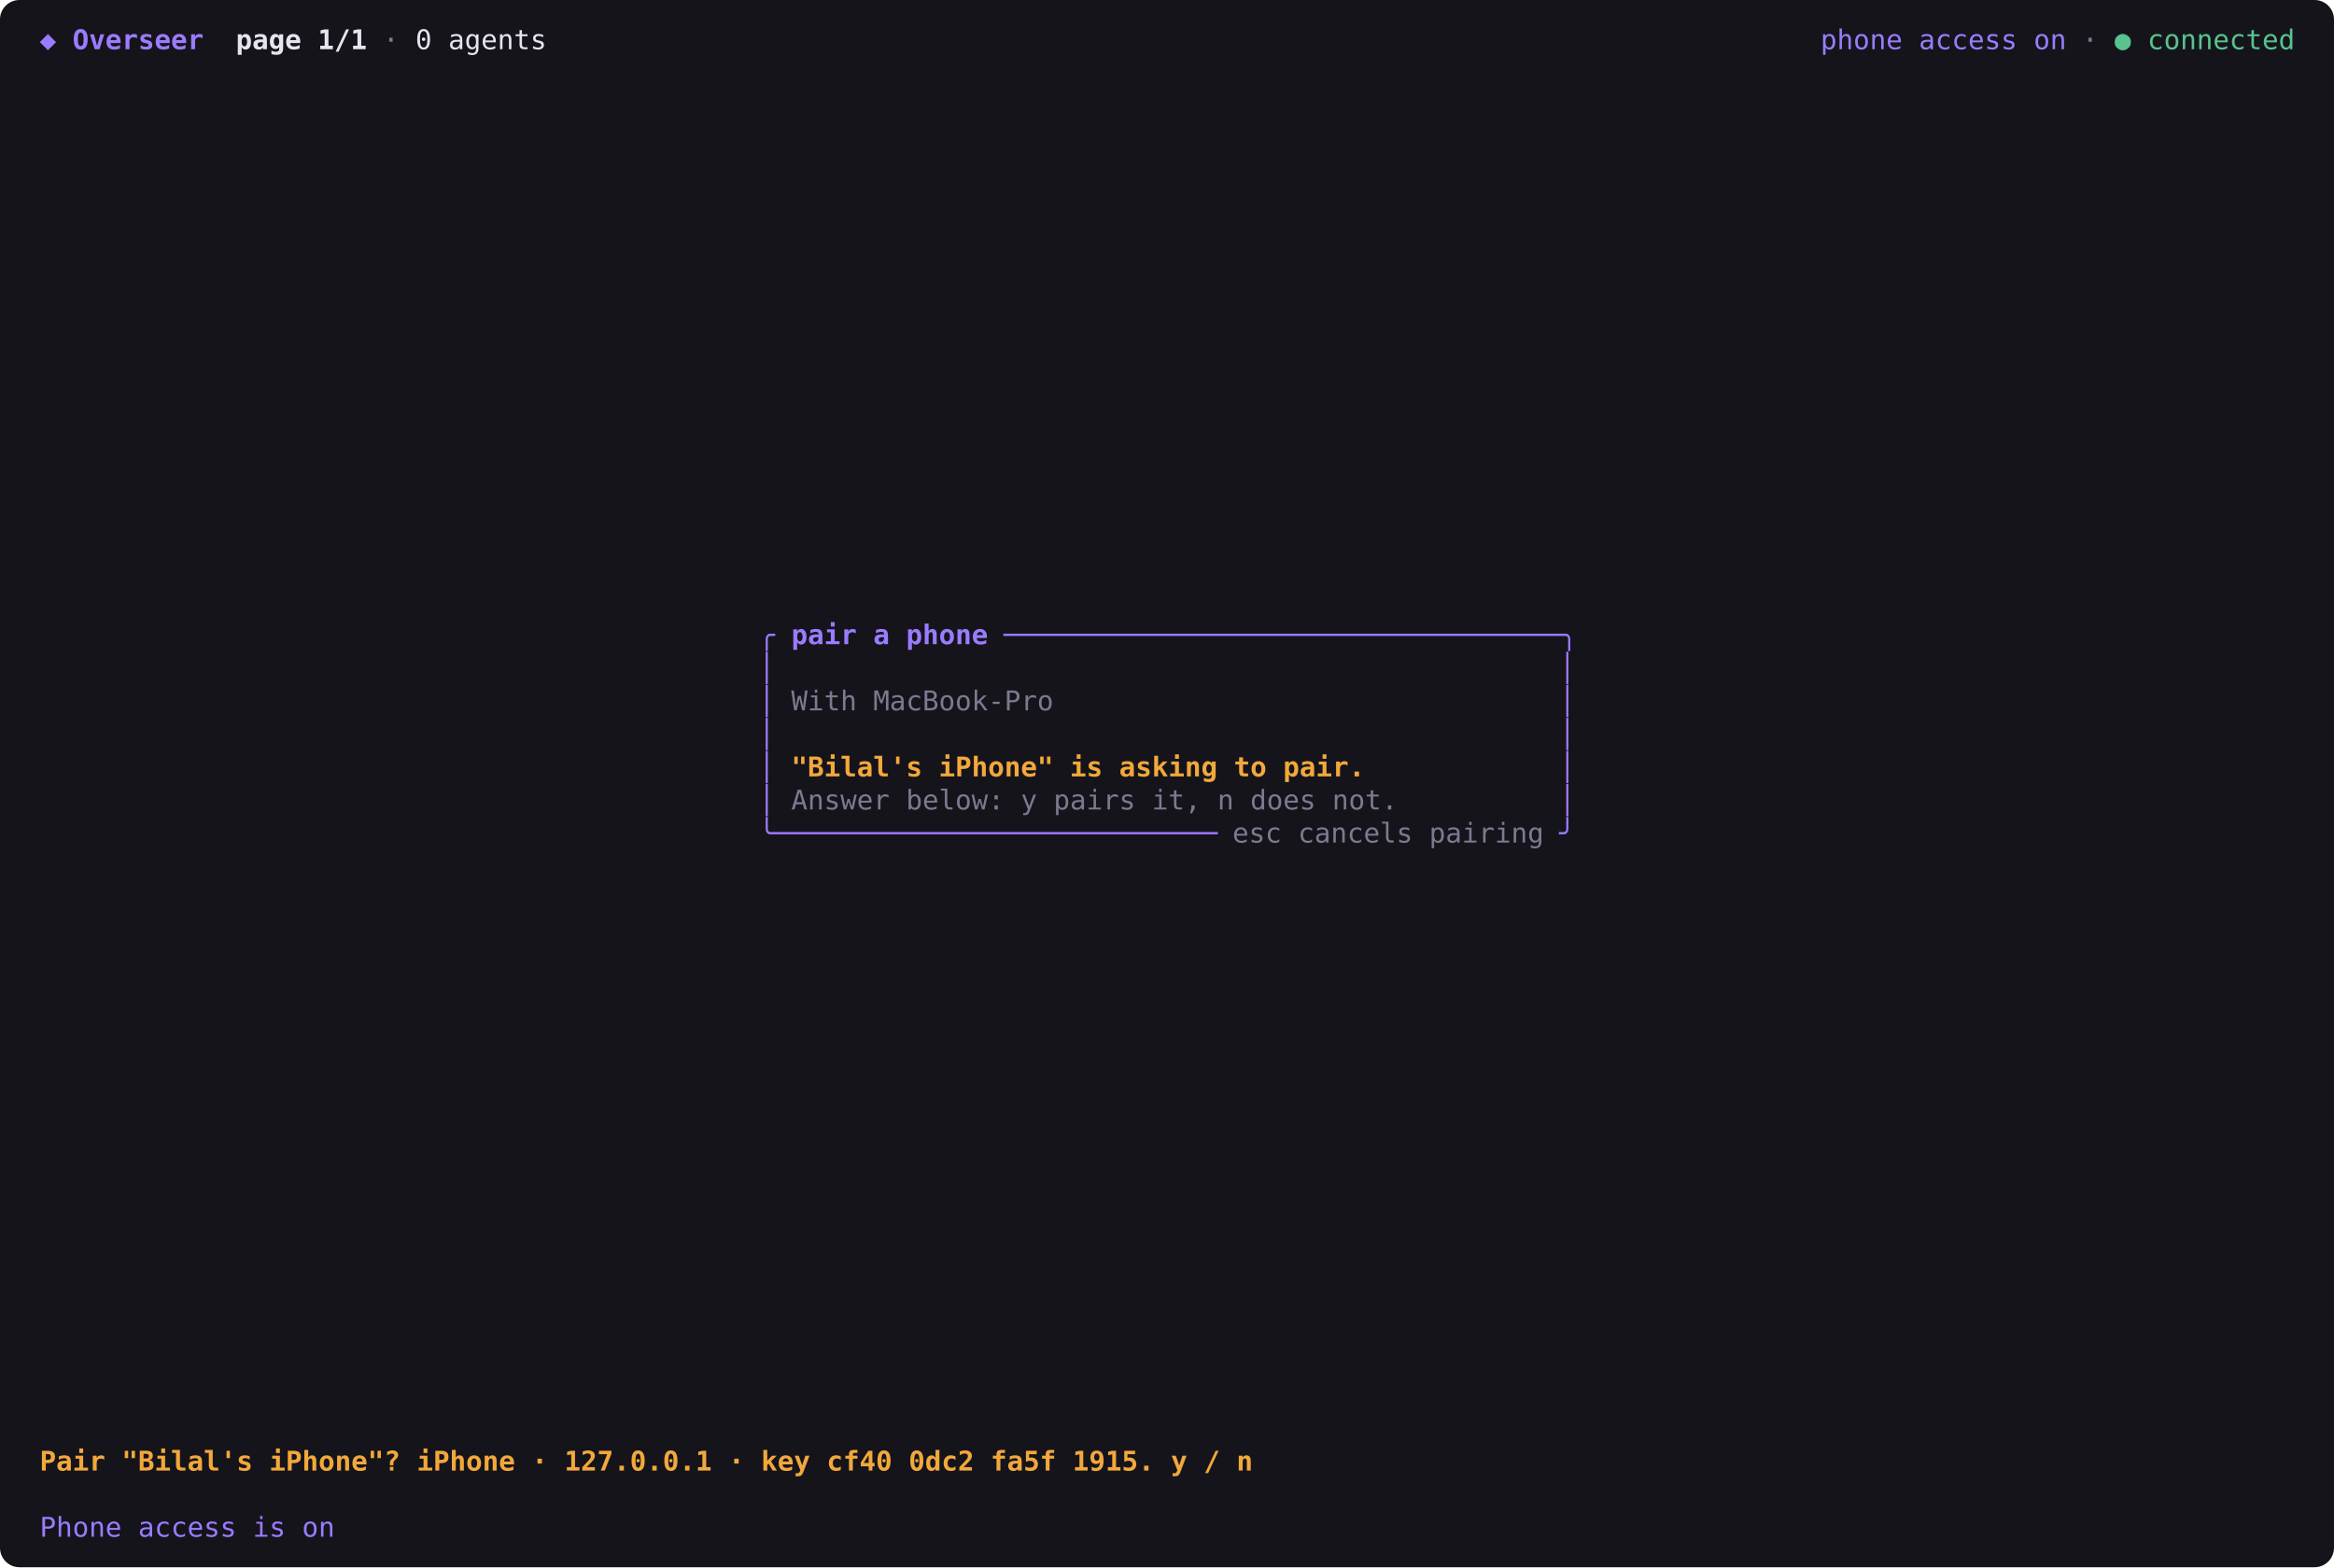
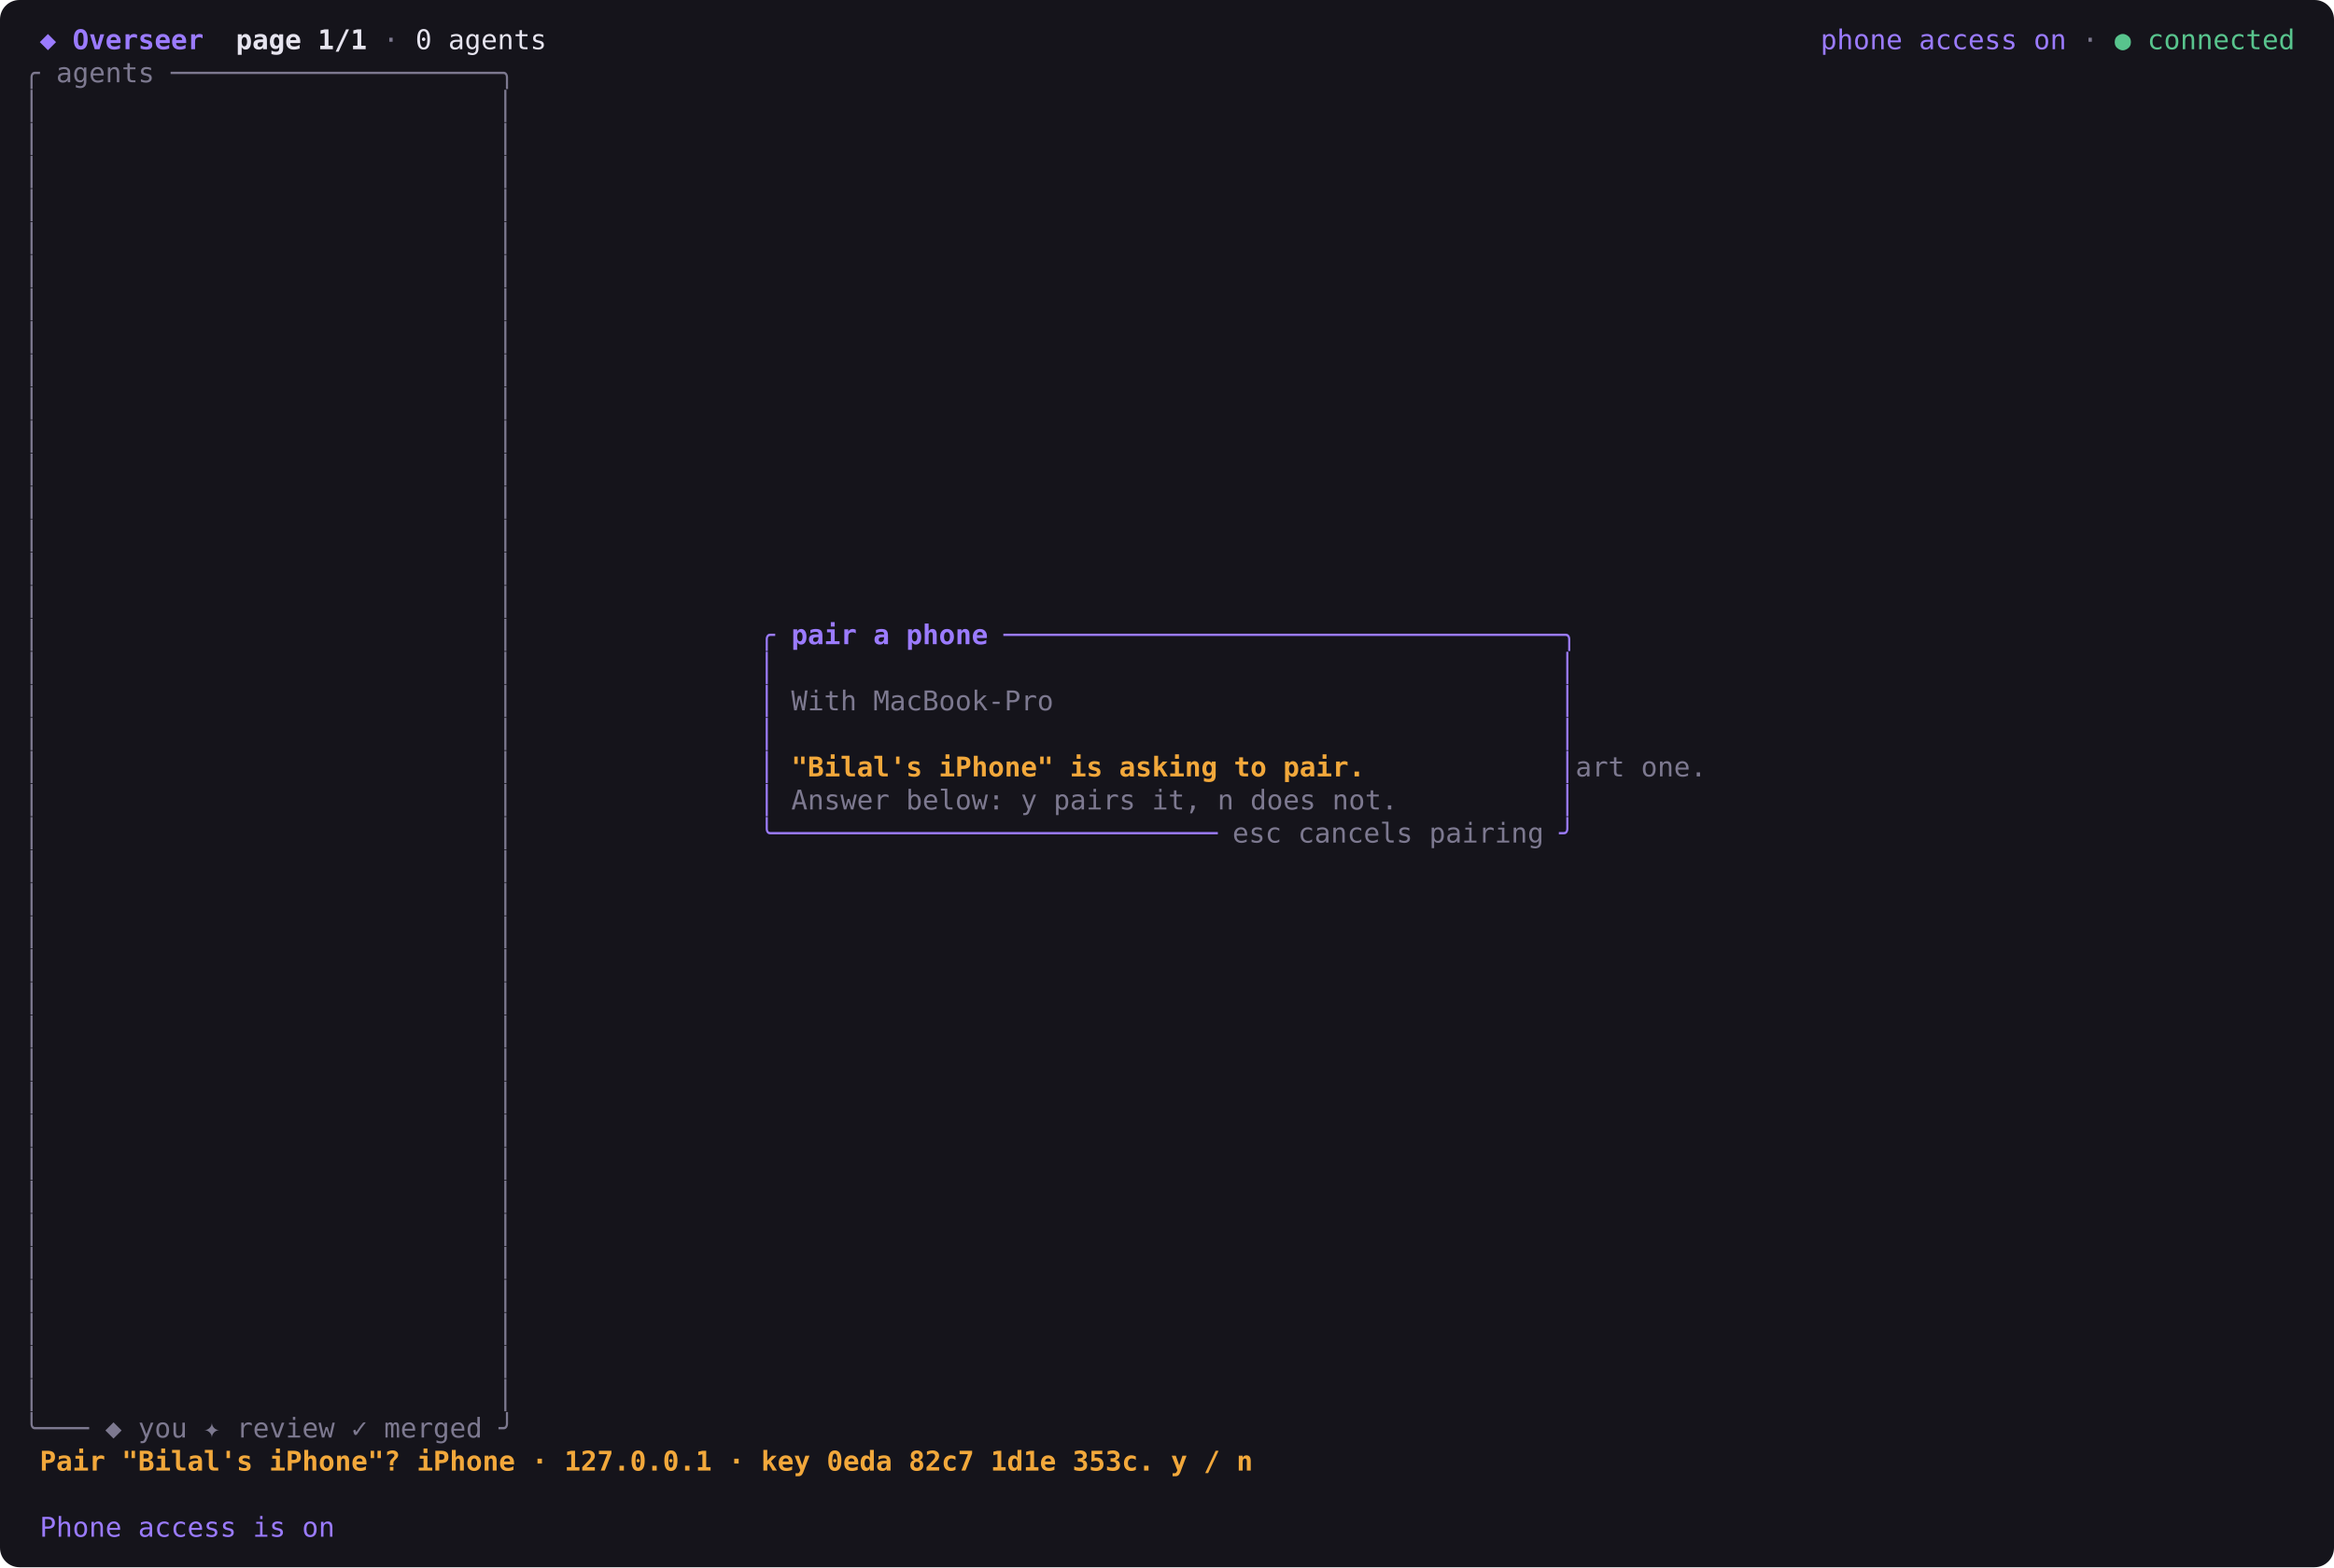
<svg xmlns="http://www.w3.org/2000/svg" width="1200" height="806" viewBox="0 0 1200 806">
  <rect width="100%" height="100%" rx="10" fill="#15141b" />
  <g font-family="ui-monospace, SFMono-Regular, Menlo, monospace" font-size="14">
    <text x="12.0" y="25.3" textLength="100.8" lengthAdjust="spacingAndGlyphs" fill="#9b7bff" font-weight="700" xml:space="preserve"> ◆ Overseer </text>
    <text x="112.8" y="25.3" textLength="84.0" lengthAdjust="spacingAndGlyphs" fill="#e6e4ef" font-weight="700" xml:space="preserve"> page 1/1 </text>
    <text x="196.8" y="25.3" textLength="16.8" lengthAdjust="spacingAndGlyphs" fill="#7d7990" xml:space="preserve">· </text>
    <text x="213.6" y="25.3" textLength="722.4" lengthAdjust="spacingAndGlyphs" fill="#e6e4ef" xml:space="preserve">0 agents                                                                              </text>
    <text x="936.0" y="25.3" textLength="126.0" lengthAdjust="spacingAndGlyphs" fill="#9b7bff" xml:space="preserve">phone access on</text>
    <text x="1062.0" y="25.3" textLength="25.2" lengthAdjust="spacingAndGlyphs" fill="#7d7990" xml:space="preserve"> · </text>
    <text x="1087.2" y="25.3" textLength="100.8" lengthAdjust="spacingAndGlyphs" fill="#58c48d" xml:space="preserve">● connected </text>
+     <text x="12.0" y="42.3" textLength="252.0" lengthAdjust="spacingAndGlyphs" fill="#7d7990" xml:space="preserve">╭ agents ────────────────────╮</text>
+     <text x="12.0" y="59.3" textLength="8.4" lengthAdjust="spacingAndGlyphs" fill="#7d7990" xml:space="preserve">│</text>
+     <text x="255.6" y="59.3" textLength="8.4" lengthAdjust="spacingAndGlyphs" fill="#7d7990" xml:space="preserve">│</text>
+     <text x="12.0" y="76.3" textLength="8.4" lengthAdjust="spacingAndGlyphs" fill="#7d7990" xml:space="preserve">│</text>
+     <text x="255.6" y="76.3" textLength="8.4" lengthAdjust="spacingAndGlyphs" fill="#7d7990" xml:space="preserve">│</text>
+     <text x="12.0" y="93.3" textLength="8.4" lengthAdjust="spacingAndGlyphs" fill="#7d7990" xml:space="preserve">│</text>
+     <text x="255.6" y="93.3" textLength="8.4" lengthAdjust="spacingAndGlyphs" fill="#7d7990" xml:space="preserve">│</text>
+     <text x="12.0" y="110.3" textLength="8.4" lengthAdjust="spacingAndGlyphs" fill="#7d7990" xml:space="preserve">│</text>
+     <text x="255.6" y="110.3" textLength="8.4" lengthAdjust="spacingAndGlyphs" fill="#7d7990" xml:space="preserve">│</text>
+     <text x="12.0" y="127.3" textLength="8.4" lengthAdjust="spacingAndGlyphs" fill="#7d7990" xml:space="preserve">│</text>
+     <text x="255.6" y="127.3" textLength="8.4" lengthAdjust="spacingAndGlyphs" fill="#7d7990" xml:space="preserve">│</text>
+     <text x="12.0" y="144.3" textLength="8.4" lengthAdjust="spacingAndGlyphs" fill="#7d7990" xml:space="preserve">│</text>
+     <text x="255.6" y="144.3" textLength="8.4" lengthAdjust="spacingAndGlyphs" fill="#7d7990" xml:space="preserve">│</text>
+     <text x="12.0" y="161.3" textLength="8.4" lengthAdjust="spacingAndGlyphs" fill="#7d7990" xml:space="preserve">│</text>
+     <text x="255.6" y="161.3" textLength="8.4" lengthAdjust="spacingAndGlyphs" fill="#7d7990" xml:space="preserve">│</text>
+     <text x="12.0" y="178.3" textLength="8.4" lengthAdjust="spacingAndGlyphs" fill="#7d7990" xml:space="preserve">│</text>
+     <text x="255.6" y="178.3" textLength="8.4" lengthAdjust="spacingAndGlyphs" fill="#7d7990" xml:space="preserve">│</text>
+     <text x="12.0" y="195.3" textLength="8.4" lengthAdjust="spacingAndGlyphs" fill="#7d7990" xml:space="preserve">│</text>
+     <text x="255.6" y="195.3" textLength="8.4" lengthAdjust="spacingAndGlyphs" fill="#7d7990" xml:space="preserve">│</text>
+     <text x="12.0" y="212.3" textLength="8.4" lengthAdjust="spacingAndGlyphs" fill="#7d7990" xml:space="preserve">│</text>
+     <text x="255.6" y="212.3" textLength="8.4" lengthAdjust="spacingAndGlyphs" fill="#7d7990" xml:space="preserve">│</text>
+     <text x="12.0" y="229.3" textLength="8.4" lengthAdjust="spacingAndGlyphs" fill="#7d7990" xml:space="preserve">│</text>
+     <text x="255.6" y="229.3" textLength="8.4" lengthAdjust="spacingAndGlyphs" fill="#7d7990" xml:space="preserve">│</text>
+     <text x="12.0" y="246.3" textLength="8.4" lengthAdjust="spacingAndGlyphs" fill="#7d7990" xml:space="preserve">│</text>
+     <text x="255.6" y="246.3" textLength="8.4" lengthAdjust="spacingAndGlyphs" fill="#7d7990" xml:space="preserve">│</text>
+     <text x="12.0" y="263.3" textLength="8.4" lengthAdjust="spacingAndGlyphs" fill="#7d7990" xml:space="preserve">│</text>
+     <text x="255.6" y="263.3" textLength="8.4" lengthAdjust="spacingAndGlyphs" fill="#7d7990" xml:space="preserve">│</text>
+     <text x="12.0" y="280.3" textLength="8.4" lengthAdjust="spacingAndGlyphs" fill="#7d7990" xml:space="preserve">│</text>
+     <text x="255.6" y="280.3" textLength="8.4" lengthAdjust="spacingAndGlyphs" fill="#7d7990" xml:space="preserve">│</text>
+     <text x="12.0" y="297.3" textLength="8.4" lengthAdjust="spacingAndGlyphs" fill="#7d7990" xml:space="preserve">│</text>
+     <text x="255.6" y="297.3" textLength="8.4" lengthAdjust="spacingAndGlyphs" fill="#7d7990" xml:space="preserve">│</text>
+     <text x="12.0" y="314.3" textLength="8.4" lengthAdjust="spacingAndGlyphs" fill="#7d7990" xml:space="preserve">│</text>
+     <text x="255.6" y="314.3" textLength="8.4" lengthAdjust="spacingAndGlyphs" fill="#7d7990" xml:space="preserve">│</text>
+     <text x="12.0" y="331.3" textLength="8.4" lengthAdjust="spacingAndGlyphs" fill="#7d7990" xml:space="preserve">│</text>
+     <text x="255.6" y="331.3" textLength="8.4" lengthAdjust="spacingAndGlyphs" fill="#7d7990" xml:space="preserve">│</text>
    <text x="390.0" y="331.3" textLength="8.4" lengthAdjust="spacingAndGlyphs" fill="#9b7bff" xml:space="preserve">╭</text>
    <text x="398.4" y="331.3" textLength="117.6" lengthAdjust="spacingAndGlyphs" fill="#9b7bff" font-weight="700" xml:space="preserve"> pair a phone </text>
    <text x="516.0" y="331.3" textLength="294.0" lengthAdjust="spacingAndGlyphs" fill="#9b7bff" xml:space="preserve">──────────────────────────────────╮</text>
+     <text x="12.0" y="348.3" textLength="8.4" lengthAdjust="spacingAndGlyphs" fill="#7d7990" xml:space="preserve">│</text>
+     <text x="255.6" y="348.3" textLength="8.4" lengthAdjust="spacingAndGlyphs" fill="#7d7990" xml:space="preserve">│</text>
    <text x="390.0" y="348.3" textLength="8.4" lengthAdjust="spacingAndGlyphs" fill="#9b7bff" xml:space="preserve">│</text>
    <text x="801.6" y="348.3" textLength="8.4" lengthAdjust="spacingAndGlyphs" fill="#9b7bff" xml:space="preserve">│</text>
+     <text x="12.0" y="365.3" textLength="8.4" lengthAdjust="spacingAndGlyphs" fill="#7d7990" xml:space="preserve">│</text>
+     <text x="255.6" y="365.3" textLength="8.4" lengthAdjust="spacingAndGlyphs" fill="#7d7990" xml:space="preserve">│</text>
    <text x="390.0" y="365.3" textLength="8.4" lengthAdjust="spacingAndGlyphs" fill="#9b7bff" xml:space="preserve">│</text>
    <text x="406.8" y="365.3" textLength="134.4" lengthAdjust="spacingAndGlyphs" fill="#7d7990" xml:space="preserve">With MacBook-Pro</text>
    <text x="801.6" y="365.3" textLength="8.4" lengthAdjust="spacingAndGlyphs" fill="#9b7bff" xml:space="preserve">│</text>
+     <text x="12.0" y="382.3" textLength="8.4" lengthAdjust="spacingAndGlyphs" fill="#7d7990" xml:space="preserve">│</text>
+     <text x="255.6" y="382.3" textLength="8.4" lengthAdjust="spacingAndGlyphs" fill="#7d7990" xml:space="preserve">│</text>
    <text x="390.0" y="382.3" textLength="8.4" lengthAdjust="spacingAndGlyphs" fill="#9b7bff" xml:space="preserve">│</text>
    <text x="801.6" y="382.3" textLength="8.4" lengthAdjust="spacingAndGlyphs" fill="#9b7bff" xml:space="preserve">│</text>
+     <text x="12.0" y="399.3" textLength="8.4" lengthAdjust="spacingAndGlyphs" fill="#7d7990" xml:space="preserve">│</text>
+     <text x="255.6" y="399.3" textLength="8.4" lengthAdjust="spacingAndGlyphs" fill="#7d7990" xml:space="preserve">│</text>
    <text x="390.0" y="399.3" textLength="8.4" lengthAdjust="spacingAndGlyphs" fill="#9b7bff" xml:space="preserve">│</text>
    <text x="406.8" y="399.3" textLength="294.0" lengthAdjust="spacingAndGlyphs" fill="#f2a83b" font-weight="700" xml:space="preserve">"Bilal's iPhone" is asking to pair.</text>
    <text x="801.6" y="399.3" textLength="8.4" lengthAdjust="spacingAndGlyphs" fill="#9b7bff" xml:space="preserve">│</text>
+     <text x="810.0" y="399.3" textLength="67.2" lengthAdjust="spacingAndGlyphs" fill="#7d7990" xml:space="preserve">art one.</text>
+     <text x="12.0" y="416.3" textLength="8.4" lengthAdjust="spacingAndGlyphs" fill="#7d7990" xml:space="preserve">│</text>
+     <text x="255.6" y="416.3" textLength="8.4" lengthAdjust="spacingAndGlyphs" fill="#7d7990" xml:space="preserve">│</text>
    <text x="390.0" y="416.3" textLength="8.4" lengthAdjust="spacingAndGlyphs" fill="#9b7bff" xml:space="preserve">│</text>
    <text x="406.8" y="416.3" textLength="310.8" lengthAdjust="spacingAndGlyphs" fill="#7d7990" xml:space="preserve">Answer below: y pairs it, n does not.</text>
    <text x="801.6" y="416.3" textLength="8.4" lengthAdjust="spacingAndGlyphs" fill="#9b7bff" xml:space="preserve">│</text>
+     <text x="12.0" y="433.3" textLength="8.4" lengthAdjust="spacingAndGlyphs" fill="#7d7990" xml:space="preserve">│</text>
+     <text x="255.6" y="433.3" textLength="8.4" lengthAdjust="spacingAndGlyphs" fill="#7d7990" xml:space="preserve">│</text>
    <text x="390.0" y="433.3" textLength="235.2" lengthAdjust="spacingAndGlyphs" fill="#9b7bff" xml:space="preserve">╰───────────────────────────</text>
    <text x="625.2" y="433.3" textLength="176.4" lengthAdjust="spacingAndGlyphs" fill="#7d7990" xml:space="preserve"> esc cancels pairing </text>
    <text x="801.6" y="433.3" textLength="8.4" lengthAdjust="spacingAndGlyphs" fill="#9b7bff" xml:space="preserve">╯</text>
-     <text x="12.0" y="756.3" textLength="630.0" lengthAdjust="spacingAndGlyphs" fill="#f2a83b" font-weight="700" xml:space="preserve"> Pair "Bilal's iPhone"? iPhone · 127.0.0.1 · key cf40 0dc2 fa5f 1915. y / n</text>
+     <text x="12.0" y="450.3" textLength="8.4" lengthAdjust="spacingAndGlyphs" fill="#7d7990" xml:space="preserve">│</text>
+     <text x="255.6" y="450.3" textLength="8.4" lengthAdjust="spacingAndGlyphs" fill="#7d7990" xml:space="preserve">│</text>
+     <text x="12.0" y="467.3" textLength="8.4" lengthAdjust="spacingAndGlyphs" fill="#7d7990" xml:space="preserve">│</text>
+     <text x="255.6" y="467.3" textLength="8.4" lengthAdjust="spacingAndGlyphs" fill="#7d7990" xml:space="preserve">│</text>
+     <text x="12.0" y="484.3" textLength="8.4" lengthAdjust="spacingAndGlyphs" fill="#7d7990" xml:space="preserve">│</text>
+     <text x="255.6" y="484.3" textLength="8.4" lengthAdjust="spacingAndGlyphs" fill="#7d7990" xml:space="preserve">│</text>
+     <text x="12.0" y="501.3" textLength="8.4" lengthAdjust="spacingAndGlyphs" fill="#7d7990" xml:space="preserve">│</text>
+     <text x="255.6" y="501.3" textLength="8.4" lengthAdjust="spacingAndGlyphs" fill="#7d7990" xml:space="preserve">│</text>
+     <text x="12.0" y="518.3" textLength="8.4" lengthAdjust="spacingAndGlyphs" fill="#7d7990" xml:space="preserve">│</text>
+     <text x="255.6" y="518.3" textLength="8.4" lengthAdjust="spacingAndGlyphs" fill="#7d7990" xml:space="preserve">│</text>
+     <text x="12.0" y="535.3" textLength="8.4" lengthAdjust="spacingAndGlyphs" fill="#7d7990" xml:space="preserve">│</text>
+     <text x="255.6" y="535.3" textLength="8.4" lengthAdjust="spacingAndGlyphs" fill="#7d7990" xml:space="preserve">│</text>
+     <text x="12.0" y="552.3" textLength="8.4" lengthAdjust="spacingAndGlyphs" fill="#7d7990" xml:space="preserve">│</text>
+     <text x="255.6" y="552.3" textLength="8.4" lengthAdjust="spacingAndGlyphs" fill="#7d7990" xml:space="preserve">│</text>
+     <text x="12.0" y="569.3" textLength="8.4" lengthAdjust="spacingAndGlyphs" fill="#7d7990" xml:space="preserve">│</text>
+     <text x="255.6" y="569.3" textLength="8.4" lengthAdjust="spacingAndGlyphs" fill="#7d7990" xml:space="preserve">│</text>
+     <text x="12.0" y="586.3" textLength="8.4" lengthAdjust="spacingAndGlyphs" fill="#7d7990" xml:space="preserve">│</text>
+     <text x="255.6" y="586.3" textLength="8.4" lengthAdjust="spacingAndGlyphs" fill="#7d7990" xml:space="preserve">│</text>
+     <text x="12.0" y="603.3" textLength="8.4" lengthAdjust="spacingAndGlyphs" fill="#7d7990" xml:space="preserve">│</text>
+     <text x="255.6" y="603.3" textLength="8.4" lengthAdjust="spacingAndGlyphs" fill="#7d7990" xml:space="preserve">│</text>
+     <text x="12.0" y="620.3" textLength="8.4" lengthAdjust="spacingAndGlyphs" fill="#7d7990" xml:space="preserve">│</text>
+     <text x="255.6" y="620.3" textLength="8.4" lengthAdjust="spacingAndGlyphs" fill="#7d7990" xml:space="preserve">│</text>
+     <text x="12.0" y="637.3" textLength="8.4" lengthAdjust="spacingAndGlyphs" fill="#7d7990" xml:space="preserve">│</text>
+     <text x="255.6" y="637.3" textLength="8.4" lengthAdjust="spacingAndGlyphs" fill="#7d7990" xml:space="preserve">│</text>
+     <text x="12.0" y="654.3" textLength="8.4" lengthAdjust="spacingAndGlyphs" fill="#7d7990" xml:space="preserve">│</text>
+     <text x="255.6" y="654.3" textLength="8.4" lengthAdjust="spacingAndGlyphs" fill="#7d7990" xml:space="preserve">│</text>
+     <text x="12.0" y="671.3" textLength="8.4" lengthAdjust="spacingAndGlyphs" fill="#7d7990" xml:space="preserve">│</text>
+     <text x="255.6" y="671.3" textLength="8.4" lengthAdjust="spacingAndGlyphs" fill="#7d7990" xml:space="preserve">│</text>
+     <text x="12.0" y="688.3" textLength="8.4" lengthAdjust="spacingAndGlyphs" fill="#7d7990" xml:space="preserve">│</text>
+     <text x="255.6" y="688.3" textLength="8.4" lengthAdjust="spacingAndGlyphs" fill="#7d7990" xml:space="preserve">│</text>
+     <text x="12.0" y="705.3" textLength="8.4" lengthAdjust="spacingAndGlyphs" fill="#7d7990" xml:space="preserve">│</text>
+     <text x="255.6" y="705.3" textLength="8.4" lengthAdjust="spacingAndGlyphs" fill="#7d7990" xml:space="preserve">│</text>
+     <text x="12.0" y="722.3" textLength="8.4" lengthAdjust="spacingAndGlyphs" fill="#7d7990" xml:space="preserve">│</text>
+     <text x="255.6" y="722.3" textLength="8.4" lengthAdjust="spacingAndGlyphs" fill="#7d7990" xml:space="preserve">│</text>
+     <text x="12.0" y="739.3" textLength="252.0" lengthAdjust="spacingAndGlyphs" fill="#7d7990" xml:space="preserve">╰─── ◆ you ✦ review ✓ merged ╯</text>
+     <text x="12.0" y="756.3" textLength="630.0" lengthAdjust="spacingAndGlyphs" fill="#f2a83b" font-weight="700" xml:space="preserve"> Pair "Bilal's iPhone"? iPhone · 127.0.0.1 · key 0eda 82c7 1d1e 353c. y / n</text>
    <text x="12.0" y="790.3" textLength="159.6" lengthAdjust="spacingAndGlyphs" fill="#9b7bff" xml:space="preserve"> Phone access is on</text>
  </g>
</svg>
